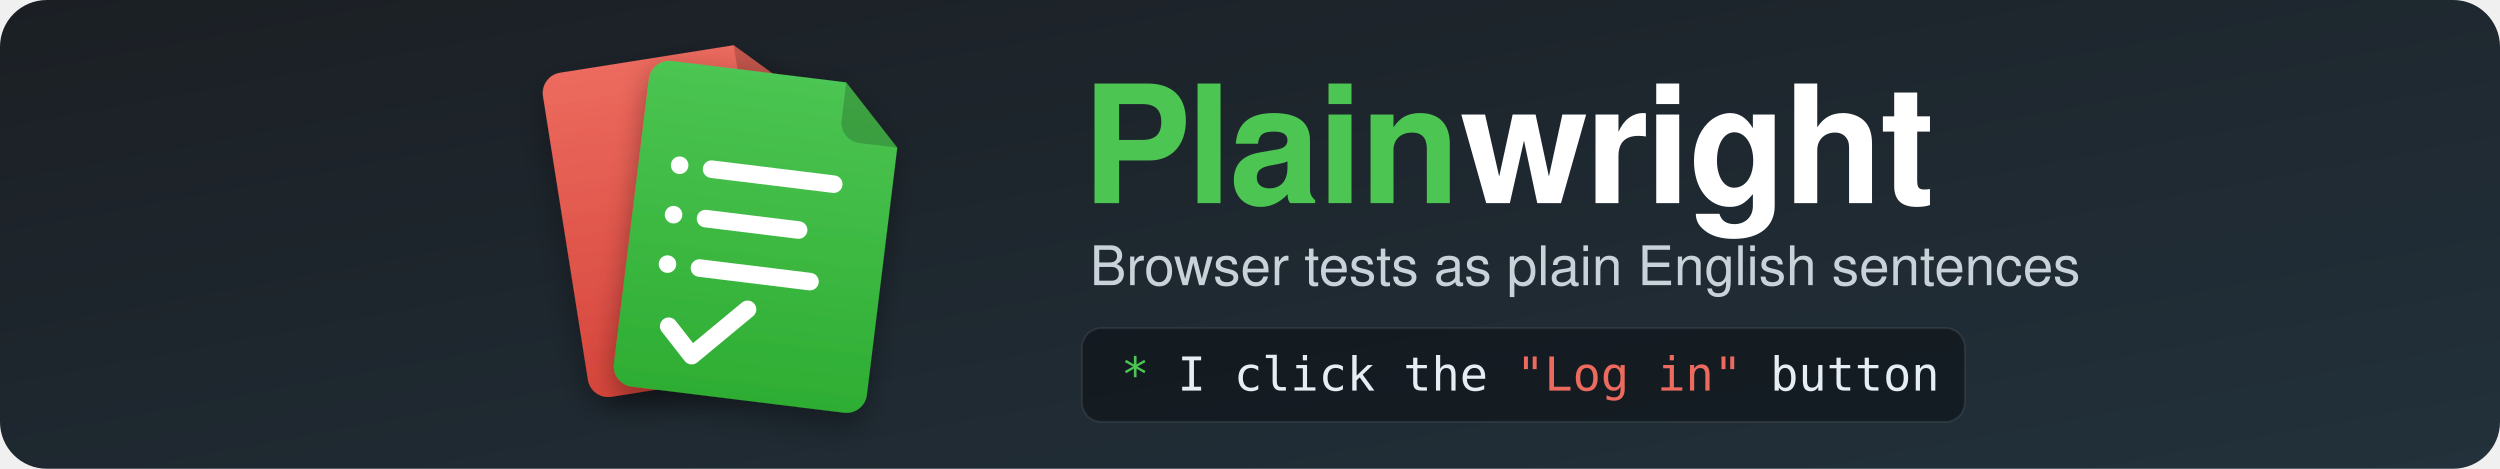
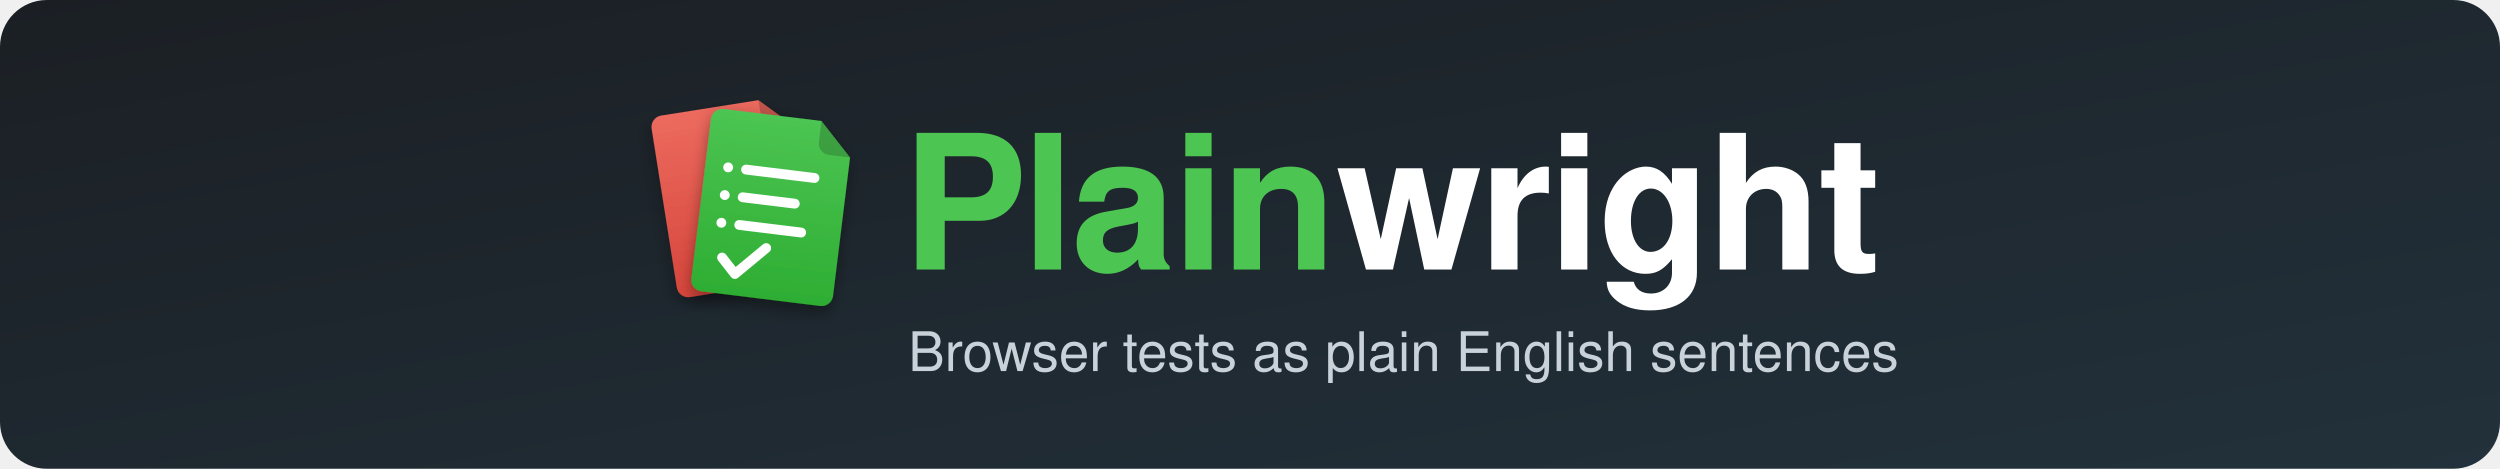
<svg xmlns="http://www.w3.org/2000/svg" width="1280" height="240" viewBox="0 0 1280 240" role="img" aria-labelledby="title desc">
  <defs>
    <linearGradient id="bg" x1="0" y1="0" x2="1" y2="1">
      <stop offset="0" stop-color="#1b1f24" />
      <stop offset="1" stop-color="#22313b" />
    </linearGradient>
    <linearGradient id="green" x1="0" y1="0" x2="0" y2="1">
      <stop offset="0" stop-color="#4cc552" />
      <stop offset="1" stop-color="#2ead33" />
    </linearGradient>
    <linearGradient id="red" x1="0" y1="0" x2="0" y2="1">
      <stop offset="0" stop-color="#ec6a5e" />
      <stop offset="1" stop-color="#d6453b" />
    </linearGradient>
    <filter id="shadow" x="-20%" y="-20%" width="140%" height="140%">
      <feDropShadow dx="0" dy="8" stdDeviation="10" flood-color="#000" flood-opacity="0.35" />
    </filter>
  </defs>
  <rect width="1280" height="240" rx="24" fill="url(#bg)" />
-   <g transform="translate(284 28) scale(0.75)">
+   <g transform="translate(337 54) scale(0.42)">
    <g transform="rotate(-9 90 110)" filter="url(#shadow)">
      <path d="M20 0h120l40 40v170a14 14 0 0 1-14 14H20a14 14 0 0 1-14-14V14A14 14 0 0 1 20 0z" fill="url(#red)" />
      <path d="M140 0v26a14 14 0 0 0 14 14h26z" fill="#000" fill-opacity="0.18" />
    </g>
    <g transform="translate(46 12) rotate(7 90 110)" filter="url(#shadow)">
      <path d="M20 0h120l40 40v170a14 14 0 0 1-14 14H20a14 14 0 0 1-14-14V14A14 14 0 0 1 20 0z" fill="url(#green)" />
      <path d="M140 0v26a14 14 0 0 0 14 14h26z" fill="#000" fill-opacity="0.18" />
      <g fill="#fff">
        <circle cx="34" cy="70" r="6" />
        <rect x="50" y="64" width="96" height="12" rx="6" />
        <circle cx="34" cy="104" r="6" />
        <rect x="50" y="98" width="76" height="12" rx="6" />
        <circle cx="34" cy="138" r="6" />
        <rect x="50" y="132" width="88" height="12" rx="6" />
      </g>
      <path d="M40 180l18 18 34-36" fill="none" stroke="#fff" stroke-width="12" stroke-linecap="round" stroke-linejoin="round" />
    </g>
  </g>
  <g font-family="-apple-system, BlinkMacSystemFont, 'Segoe UI', Helvetica, Arial, sans-serif">
-     <text x="554" y="104" font-size="84" font-weight="700" fill="#ffffff" letter-spacing="-1.5">
+     <text x="462" y="138" font-size="96" font-weight="700" fill="#ffffff" letter-spacing="-1.5">
      <tspan fill="#4cc552">Plain</tspan>wright</text>
-     <text x="558" y="146" font-size="28" fill="#c9d1d9">Browser tests as plain English sentences</text>
-   </g>
-   <g font-family="ui-monospace, SFMono-Regular, Menlo, Consolas, monospace" font-size="24">
-     <rect x="554" y="168" width="452" height="48" rx="10" fill="#0d1117" fill-opacity="0.6" stroke="#ffffff" stroke-opacity="0.08" />
-     <text x="574" y="200" fill="#e6edf3">
-       <tspan fill="#4cc552">*</tspan> I click the <tspan fill="#ec6a5e">"Log in"</tspan> button</text>
+     <text x="465" y="190" font-size="28" fill="#c9d1d9">Browser tests as plain English sentences</text>
  </g>
</svg>
